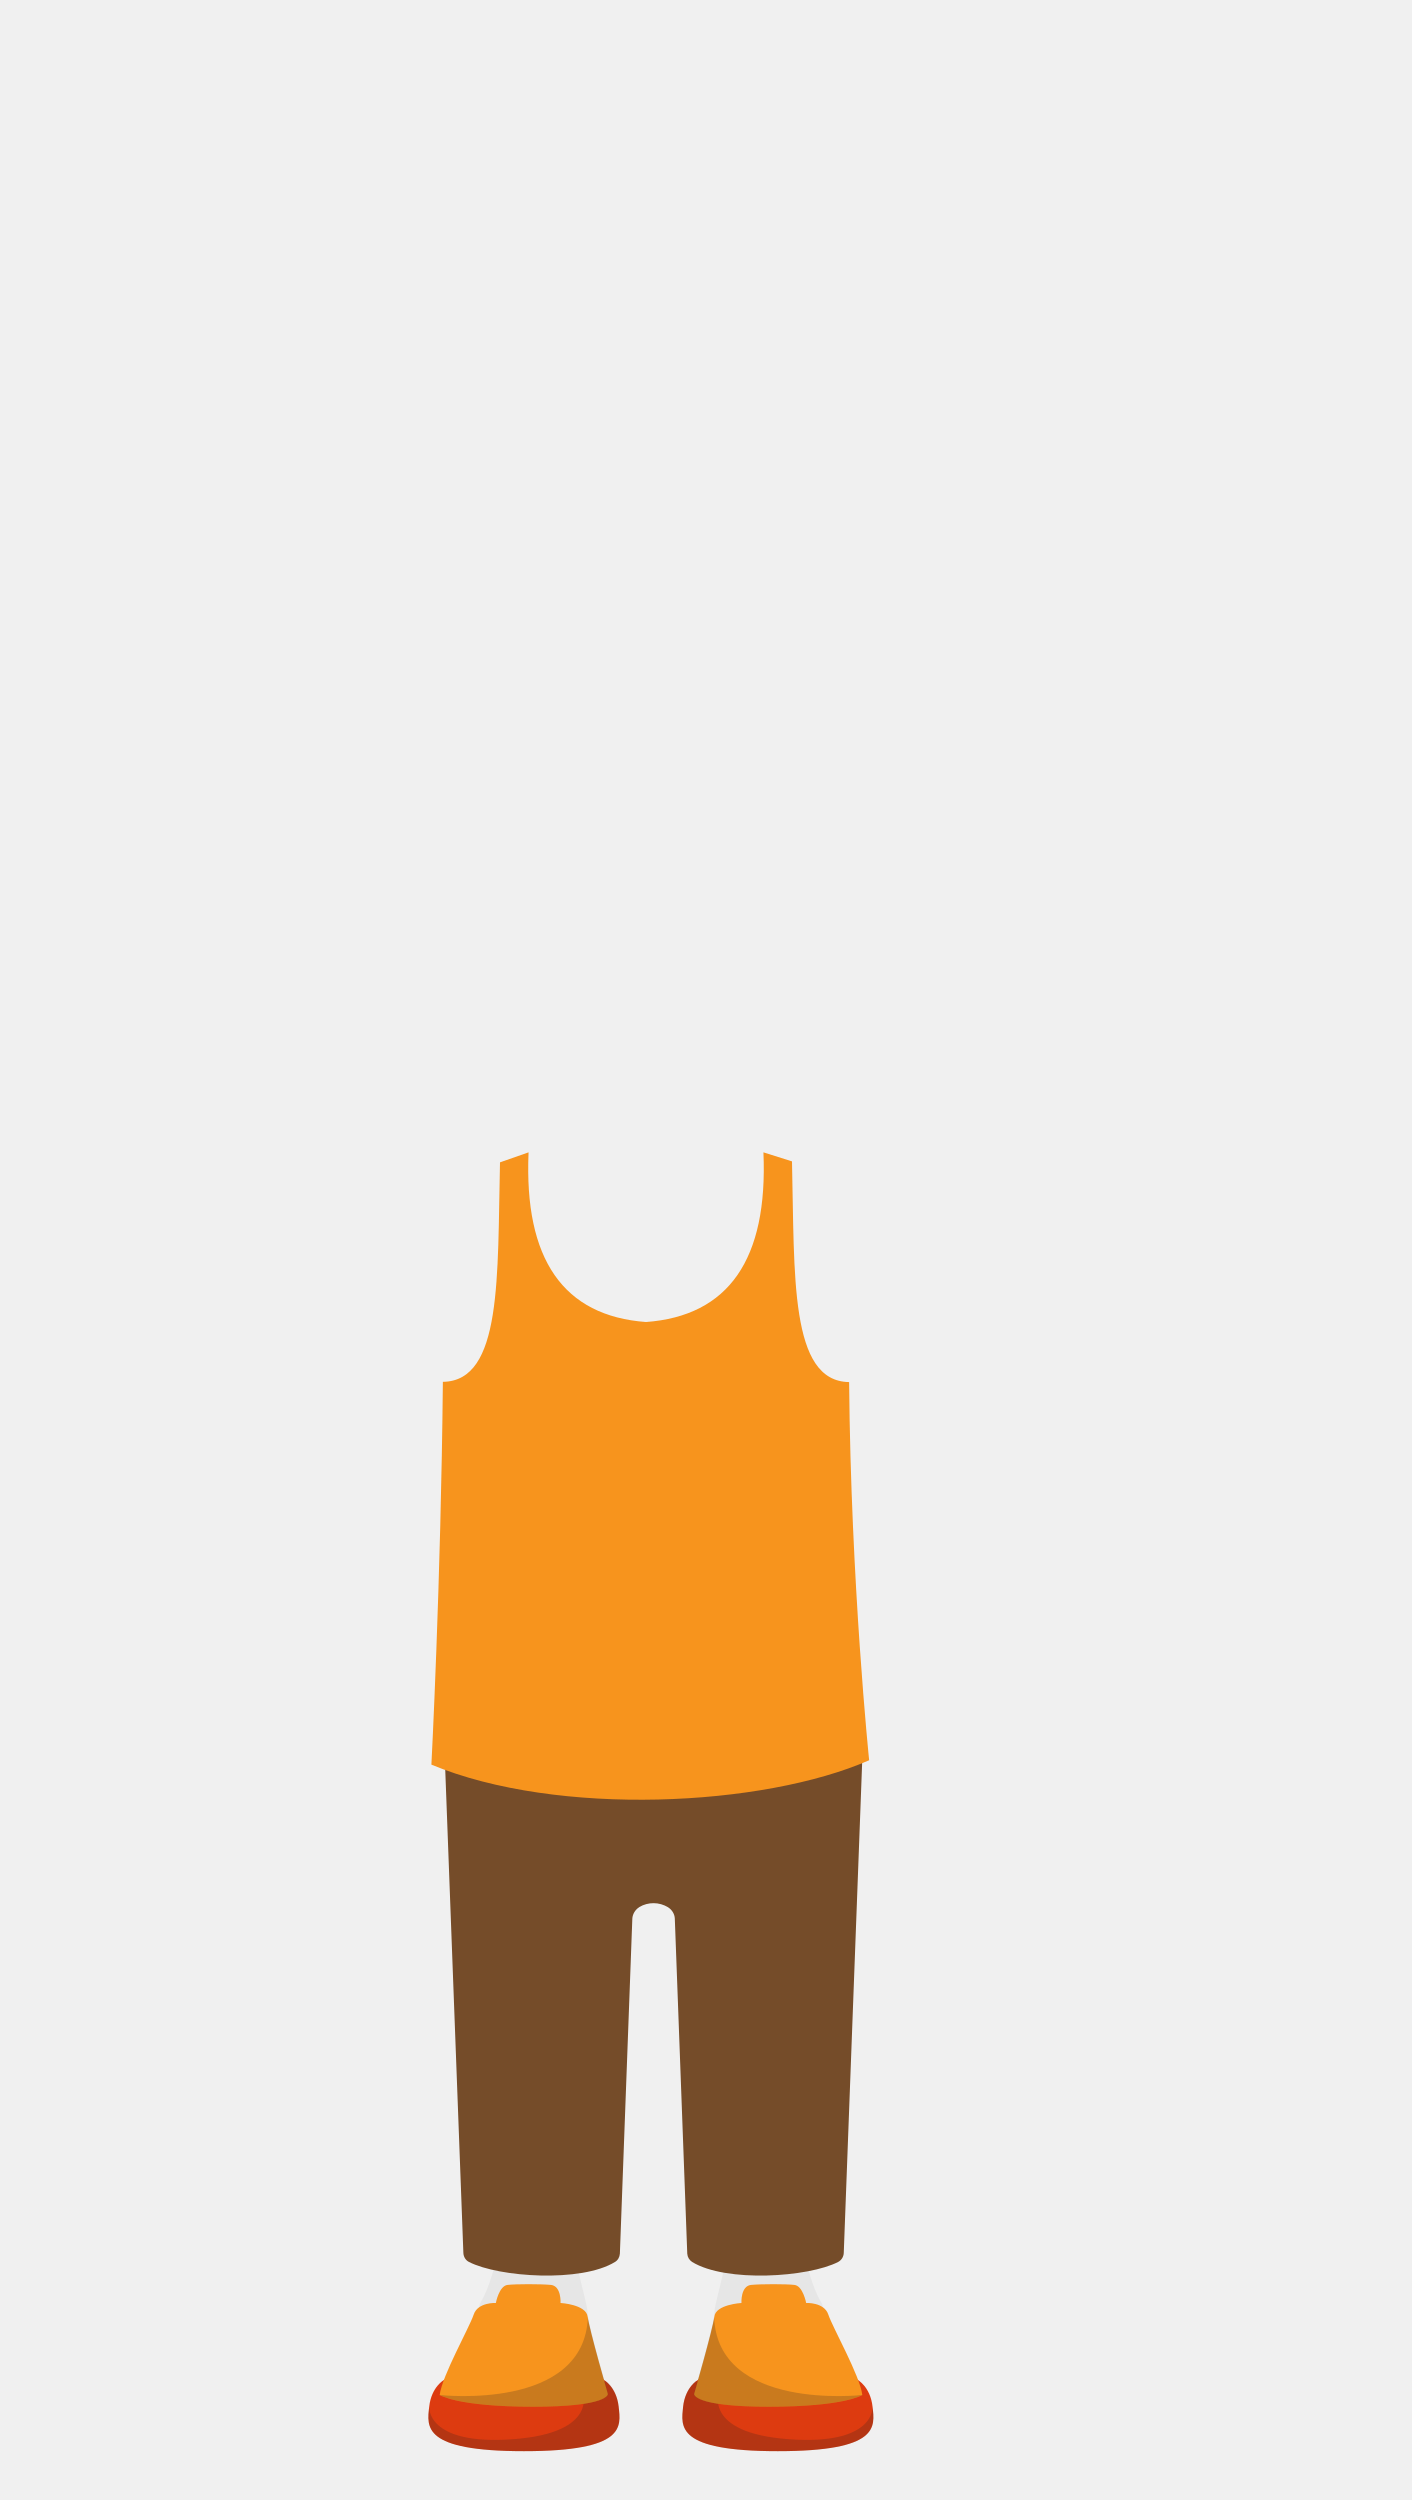
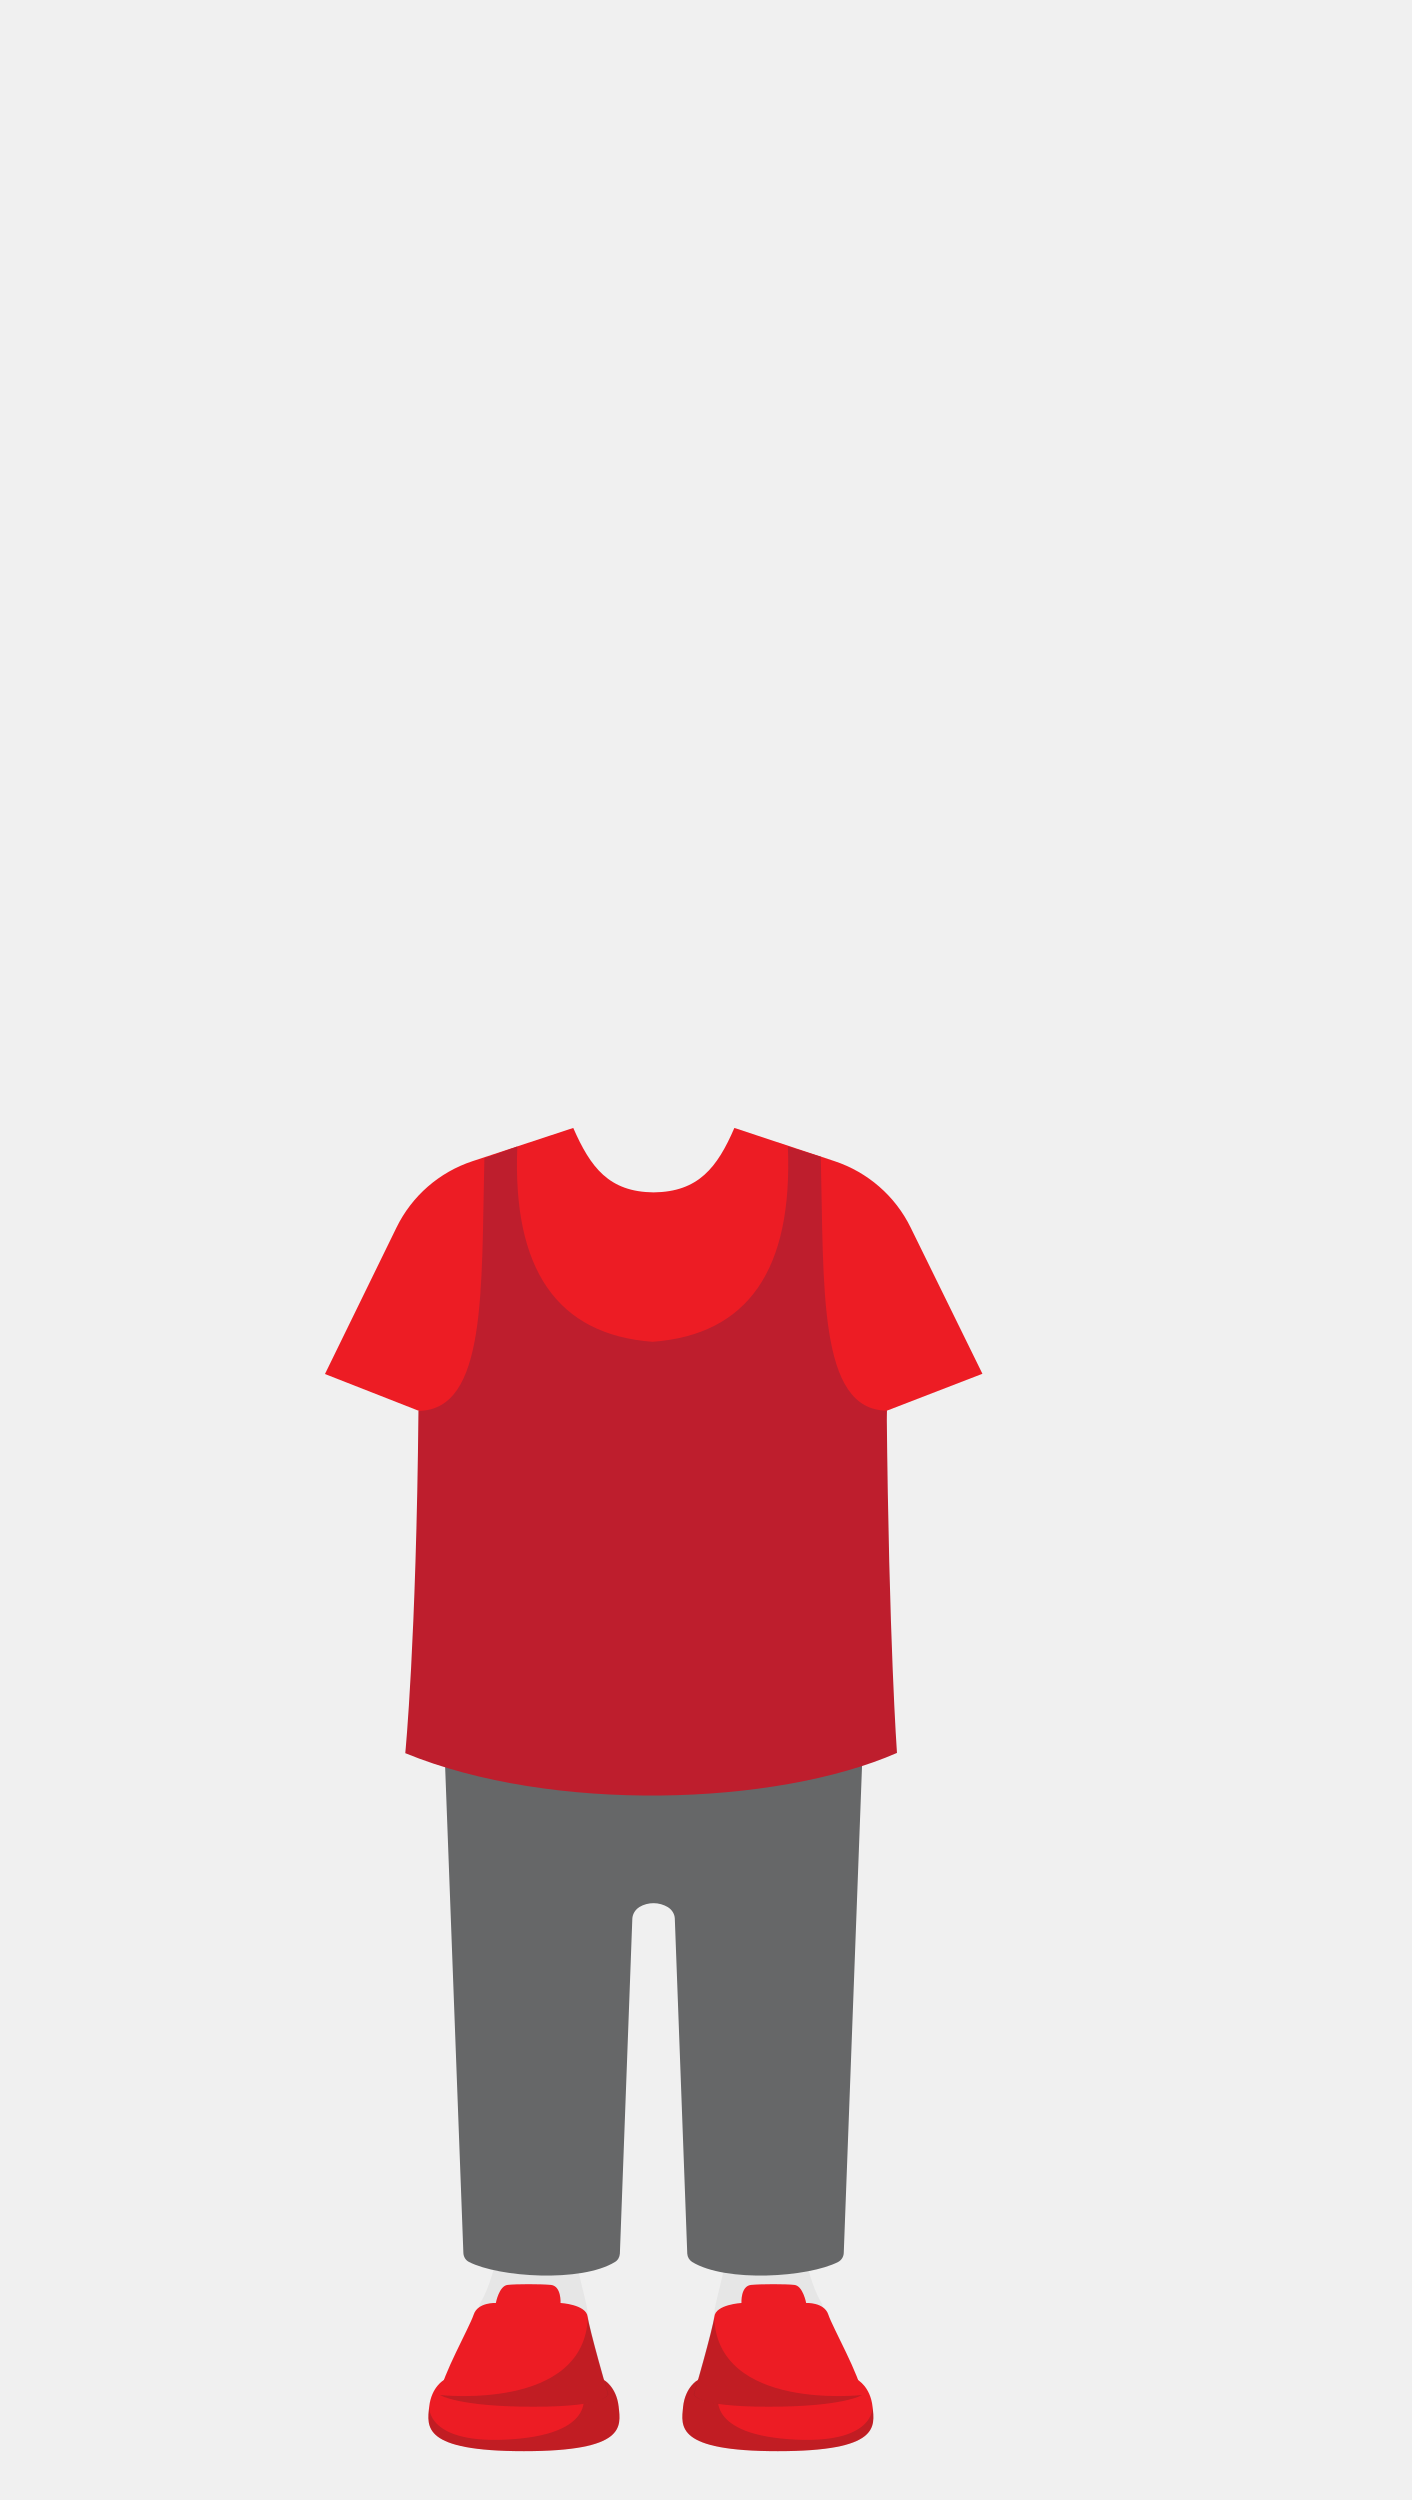
- <svg xmlns="http://www.w3.org/2000/svg" version="1.1" x="0px" y="0px" viewBox="0 0 578 1024" style="enable-background:new 0 0 578 1024;" xml:space="preserve">
+ <svg xmlns="http://www.w3.org/2000/svg" version="1.1" id="Layer_1" x="0px" y="0px" viewBox="0 0 578 1024" style="enable-background:new 0 0 578 1024;" xml:space="preserve">
  <style type="text/css">
	.st0{display:none;}
- 	.st1{fill:#754C29;}
+ 	.st1{display:inline;fill:#754C29;}
	.st2{display:inline;fill:#FBD3A8;}
- 	.st3{display:inline;opacity:0.35;fill:#F8A364;}
+ 	.st3{display:inline;opacity:0.35;fill:#F8A364;enable-background:new    ;}
	.st4{display:inline;}
	.st5{fill:#FBD3A8;}
	.st6{fill:#FBBD89;}
	.st7{fill:#603813;}
- 	.st8{display:inline;fill:#F15A29;}
- 	.st9{display:inline;fill:#F7941D;}
- 	.st10{display:inline;fill:#333333;}
- 	.st11{fill:#E6E6E6;}
- 	.st12{fill:#DD3B10;}
- 	.st13{opacity:0.22;fill:#231F20;}
- 	.st14{fill:#F7941D;}
- 	.st15{fill:#1A4C82;}
- 	.st16{fill:#F8A364;}
- 	.st17{fill:#4D4E4E;}
- 	.st18{fill:#FFFFFF;}
- 	.st19{fill:#EF8971;}
- 	.st20{display:inline;fill:#707376;}
- 	.st21{display:inline;fill:#754C29;}
+ 	.st8{display:inline;fill:#F8A364;}
+ 	.st9{fill:#4D4E4E;}
+ 	.st10{fill:#FFFFFF;}
+ 	.st11{fill:#F8A364;}
+ 	.st12{display:inline;fill:#EF8971;}
+ 	.st13{display:inline;fill:#4D4E4E;}
+ 	.st14{fill:#F15A29;}
+ 	.st15{fill:#F7941D;}
+ 	.st16{display:inline;fill:#F7941D;}
+ 	.st17{display:inline;fill:#333333;}
+ 	.st18{fill:#E6E6E6;}
+ 	.st19{fill:#ED1C24;}
+ 	.st20{opacity:0.22;fill:#231F20;enable-background:new    ;}
+ 	.st21{fill:#BE1E2D;}
+ 	.st22{fill:#666768;}
</style>
-   <g id="Layer_1" class="st0">
-     <path class="st1" d="M279.1,709.2h-4.8h-87.1l8.1,175.3c0.1,1.6,1,3,2.4,3.7c12.8,6.6,48,8.9,62.5,0c1.2-0.8,2-2.1,2.1-3.5   l5.4-101.5c0.1-2,1.2-3.8,3-4.9l0.1-0.1c3.8-2.2,8.4-2.2,12.2,0.1l0,0c1.7,1,2.8,2.8,2.9,4.8l5.4,101.6c0.1,1.4,0.9,2.8,2.1,3.5   c14.5,8.9,49.7,6.6,62.5,0c1.4-0.7,2.3-2.1,2.4-3.7l8.1-175.3H279.1z" />
-     <path class="st2" d="M374.1,709.8l4.6-19.7l0,0c0-5.8-0.3-11.6-1.1-17.3c-5.2-41-18.1-91.2-31.6-130.3c-3.2-9.3-5.2-19-6-28.8   l-0.3-4.5c-0.8-10.9,9.8-19,20.1-15.4h0c6,2.1,10.4,7.1,11.9,13.2c11,45.9,26.1,140.1,28.7,164c0.6,5.3,0.8,10.7,0.8,16.1v0   c1.5,16.3,6.6,30.7,5.7,40.6c-0.2,2.1-1.1,4-2.7,5.5l-6.1,5.9c-1.2,5-4,8-9.9,7.1c-2.3,3.6-4.5,6.7-6.6,7.5   c-0.6,0.3-1.3-0.2-1.2-0.8c0.8-5.9,4.3-34.3,3-34.5c-4.2-0.5-4.5,15.8-7.9,15.4c-2.7-0.3-2.3-14.8-2.1-20.1   C373.7,712.3,373.8,711.1,374.1,709.8z" />
-     <path class="st2" d="M159.6,709.8l-4.6-19.7l0,0c0-5.8,0.3-11.6,1.1-17.3c5.2-41,18.1-91.2,31.6-130.3c3.2-9.3,5.2-19,6-28.8   l0.3-4.5c0.8-10.9-9.8-19-20.1-15.4h0c-6,2.1-10.4,7.1-11.9,13.2c-11,45.9-26.1,140.1-28.7,164c-0.6,5.3-0.8,10.7-0.8,16.1v0   c-1.5,16.3-6.6,30.7-5.7,40.6c0.2,2.1,1.1,4,2.7,5.5l6.1,5.9c1.2,5,4,8,9.9,7.1c2.3,3.6,4.5,6.7,6.6,7.5c0.6,0.3,1.3-0.2,1.2-0.8   c-0.8-5.9-4.3-34.3-3-34.5c4.2-0.5,4.5,15.8,7.9,15.4c2.7-0.3,2.3-14.8,2.1-20.1C160,712.3,159.9,711.1,159.6,709.8z" />
+   <g id="Layer_1_00000103968190772570502310000011214541748767300772_" class="st0">
+     <path class="st1" d="M279.1,709.2h-4.8h-87.1l8.1,175.3c0.1,1.6,1,3,2.4,3.7c12.8,6.6,48,8.9,62.5,0c1.2-0.8,2-2.1,2.1-3.5   l5.4-101.5c0.1-2,1.2-3.8,3-4.9l0.1-0.1c3.8-2.2,8.4-2.2,12.2,0.1l0,0c1.7,1,2.8,2.8,2.9,4.8l5.4,101.6c0.1,1.4,0.9,2.8,2.1,3.5   c14.5,8.9,49.7,6.6,62.5,0c1.4-0.7,2.3-2.1,2.4-3.7l8.1-175.3L279.1,709.2L279.1,709.2z" />
+     <path class="st2" d="M374.1,709.8l4.6-19.7l0,0c0-5.8-0.3-11.6-1.1-17.3c-5.2-41-18.1-91.2-31.6-130.3c-3.2-9.3-5.2-19-6-28.8   l-0.3-4.5c-0.8-10.9,9.8-19,20.1-15.4l0,0c6,2.1,10.4,7.1,11.9,13.2c11,45.9,26.1,140.1,28.7,164c0.6,5.3,0.8,10.7,0.8,16.1l0,0   c1.5,16.3,6.6,30.7,5.7,40.6c-0.2,2.1-1.1,4-2.7,5.5l-6.1,5.9c-1.2,5-4,8-9.9,7.1c-2.3,3.6-4.5,6.7-6.6,7.5   c-0.6,0.3-1.3-0.2-1.2-0.8c0.8-5.9,4.3-34.3,3-34.5c-4.2-0.5-4.5,15.8-7.9,15.4c-2.7-0.3-2.3-14.8-2.1-20.1   C373.7,712.3,373.8,711.1,374.1,709.8z" />
+     <path class="st2" d="M159.6,709.8l-4.6-19.7l0,0c0-5.8,0.3-11.6,1.1-17.3c5.2-41,18.1-91.2,31.6-130.3c3.2-9.3,5.2-19,6-28.8   l0.3-4.5c0.8-10.9-9.8-19-20.1-15.4l0,0c-6,2.1-10.4,7.1-11.9,13.2c-11,45.9-26.1,140.1-28.7,164c-0.6,5.3-0.8,10.7-0.8,16.1l0,0   c-1.5,16.3-6.6,30.7-5.7,40.6c0.2,2.1,1.1,4,2.7,5.5l6.1,5.9c1.2,5,4,8,9.9,7.1c2.3,3.6,4.5,6.7,6.6,7.5c0.6,0.3,1.3-0.2,1.2-0.8   c-0.8-5.9-4.3-34.3-3-34.5c4.2-0.5,4.5,15.8,7.9,15.4c2.7-0.3,2.3-14.8,2.1-20.1C160,712.3,159.9,711.1,159.6,709.8z" />
    <path class="st2" d="M297.2,424.3h-27.9h-4.2h-27.9c0.5,24.3-2.9,39.6-6.5,49.2c-1.3,3.6-0.3,7.7,2.6,10.2   c13.1,11.7,52.2,15.9,68.1-1.3c2.4-2.6,3.1-6.3,1.9-9.6C300,463.3,296.7,448.1,297.2,424.3z" />
    <path class="st3" d="M239.2,427.6l56.5,0.4l1,16.5c-9,13.2-52.4,12.7-59.1-0.6L239.2,427.6z" />
    <g class="st4">
      <path class="st5" d="M135.6,361.5c-25.8,0-42.3-34.4-34.3-56.5c1.9-5.4,5.8-9.9,11-12.2c9.3-4,17.8,0.9,23.3,4.6V361.5z" />
      <path class="st6" d="M126.6,347.5c-16.1-3.4-23.2-42.6-3.1-40.1l11.4,1.3V349L126.6,347.5z" />
-       <path class="st7" d="M134.4,310.4c-2.6-0.9-5.2-1.8-7.9-2.2c-2.7-0.4-5.4-0.5-7.9,0.4c-2.5,0.9-4.5,2.8-5.6,5.3    c-1.1,2.5-1.6,5.3-1.8,8.2c-0.1-2.8,0.1-5.7,1-8.5c0.9-2.8,3-5.3,5.8-6.6c2.8-1.3,5.9-1.5,8.8-1.4c3,0.2,5.8,0.8,8.6,1.5    L134.4,310.4z" />
+       <path class="st7" d="M134.4,310.4c-2.6-0.9-5.2-1.8-7.9-2.2c-2.7-0.4-5.4-0.5-7.9,0.4s-4.5,2.8-5.6,5.3s-1.6,5.3-1.8,8.2    c-0.1-2.8,0.1-5.7,1-8.5s3-5.3,5.8-6.6c2.8-1.3,5.9-1.5,8.8-1.4c3,0.2,5.8,0.8,8.6,1.5L134.4,310.4z" />
    </g>
    <g class="st4">
      <path class="st5" d="M399.8,361.5c25.8,0,42.3-34.4,34.3-56.5c-1.9-5.4-5.8-9.9-11-12.2c-9.3-4-17.8,0.9-23.3,4.6V361.5z" />
      <path class="st6" d="M408.8,347.5c16.1-3.4,23.2-42.6,3.1-40.1l-11.4,1.3V349L408.8,347.5z" />
      <path class="st7" d="M400,307.1c2.8-0.7,5.7-1.3,8.6-1.5c2.9-0.1,6,0,8.8,1.4c2.8,1.3,4.9,3.8,5.8,6.6c0.9,2.8,1.1,5.7,1,8.5    c-0.2-2.8-0.6-5.6-1.8-8.2c-1.1-2.5-3.2-4.5-5.6-5.3c-2.5-0.9-5.2-0.8-7.9-0.4c-2.7,0.5-5.3,1.3-7.9,2.2L400,307.1z" />
    </g>
    <path class="st2" d="M410.7,229.5C388,138,330.9,118.7,276,115c-7.2-0.5-14.3-0.4-21.3,0.3c-69.3,6.2-123.6,62-130.3,131.3   C113.1,365.3,150.3,440,266.8,442.8h3.6C392.3,439.8,442,355.4,410.7,229.5z" />
-     <g>
-       <path class="st8" d="M382.9,497.3c-6.2-12.6-17.1-22.2-30.5-26.5l-40-13.2c-6.9,15.8-14.4,25.6-32.3,25.8    c-17.9-0.2-25.2-10-32.1-25.8l-40.2,13.2c-13.3,4.4-24.3,13.9-30.5,26.5l-28.6,58.5l37.5,14.7l14,136.7h75.9h7.8H360l13.3-136.7    l38.2-14.7L382.9,497.3z" />
-       <path class="st9" d="M377.4,707.3c0,0-3.2-44.3-4.1-136.7c-27.4-0.3-25-48.9-26.3-101.5l-13.2-4.1c2.1,49.3-16,75.2-54,78.1    c-38-2.8-56.1-28.8-54-78.1l-13.2,4.6c-1.3,52.6,1.1,100.7-26.3,101c-0.9,92.5-5.3,136.7-5.3,136.7    C239.4,731.4,328.7,728.5,377.4,707.3z" />
+     <path class="st8" d="M265.9,345.4c0.6,0.1,1.1,0,1.7-0.2c10.2-3,11.6,8.4,3.5,9.5c-7.8,0.7-11.9-1.9-14.4-5.3   c-1.4-1.9-0.3-4.6,2-4.9C260.6,344.1,263.3,344.8,265.9,345.4z" />
+     <g class="st4">
+       <ellipse class="st9" cx="213.2" cy="308.4" rx="11.7" ry="18.7" />
+       <ellipse class="st10" cx="214.4" cy="300.9" rx="5.2" ry="6.5" />
+     </g>
+     <g class="st4">
+       <ellipse class="st9" cx="320.2" cy="308.4" rx="11.7" ry="18.7" />
+       <ellipse class="st10" cx="319" cy="300.9" rx="5.2" ry="6.5" />
+     </g>
+     <g class="st4">
+       <path class="st11" d="M233.5,380.6c5.8,1.2,11.5,2.3,17.2,3.2c5.7,0.8,11.3,1.3,17,1.4s11.3-0.3,17-1.1c5.7-0.8,11.3-1.9,17.2-3.1    c-5,3.2-10.6,5.5-16.4,7.1s-11.8,2.3-17.9,2.3c-6-0.1-12-0.9-17.8-2.6C244.1,386.1,238.6,383.7,233.5,380.6z" />
+       <path class="st11" d="M251.6,396.5c2.9,0.1,5.7,0.3,8.4,0.5c2.8,0.2,5.5,0.3,8.2,0.4s5.5,0.1,8.2,0.1c2.8,0,5.5-0.1,8.4,0    c-2.6,1.3-5.3,2.2-8.2,2.7c-2.8,0.5-5.7,0.8-8.6,0.7c-2.9-0.1-5.8-0.5-8.5-1.2C256.9,399,254.2,398,251.6,396.5z" />
+     </g>
+     <circle class="st12" cx="188.1" cy="359.7" r="20.4" />
+     <circle class="st12" cx="354.4" cy="359.7" r="20.4" />
+     <path class="st13" d="M315,278.6c-10,0.2-13.8-9.4-6.8-15.3c2.9-2.4,6.9-3,10.7-2.6c10.4,1.1,16.9,4.8,18,11.9   c0.4,2.6-0.3,5.3-2.2,7c-3.7,3.4-9.4,2.1-15.6-0.4C317.7,278.7,316.4,278.6,315,278.6z" />
+     <path class="st13" d="M214.8,278.6c10,0.2,13.8-9.4,6.8-15.3c-2.9-2.4-6.9-3-10.7-2.6c-10.4,1.1-16.9,4.8-18,11.9   c-0.4,2.6,0.3,5.3,2.2,7c3.7,3.4,9.4,2.1,15.6-0.4C212.1,278.7,213.4,278.6,214.8,278.6z" />
+     <g class="st4">
+       <path class="st14" d="M382.9,497.3c-6.2-12.6-17.1-22.2-30.5-26.5l-40-13.2c-6.9,15.8-14.4,25.6-32.3,25.8    c-17.9-0.2-25.2-10-32.1-25.8l-40.2,13.2c-13.3,4.4-24.3,13.9-30.5,26.5l-28.6,58.5l37.5,14.7l14,136.7h75.9h7.8H360l13.3-136.7    l38.2-14.7L382.9,497.3z" />
+       <path class="st15" d="M377.4,707.3c0,0-3.2-44.3-4.1-136.7c-27.4-0.3-25-48.9-26.3-101.5l-13.2-4.1c2.1,49.3-16,75.2-54,78.1    c-38-2.8-56.1-28.8-54-78.1l-13.2,4.6c-1.3,52.6,1.1,100.7-26.3,101c-0.9,92.5-5.3,136.7-5.3,136.7    C239.4,731.4,328.7,728.5,377.4,707.3z" />
    </g>
    <polygon class="st2" points="339,715 195,715 185,512 349,512  " />
    <ellipse class="st2" cx="267" cy="507.5" rx="104" ry="36.5" />
    <path class="st2" d="M205,943l29,1l12.5-170.3h-56.6C196.6,849.4,205,943,205,943z" />
    <path class="st2" d="M247,982c0,8.3-14.1,15-31.5,15s-31.5-6.7-31.5-15s13-49,33-49C238,933,247,973.7,247,982z" />
    <path class="st2" d="M328.2,943l-29,1l-12.5-170.3h56.6C336.7,849.4,328.2,943,328.2,943z" />
    <path class="st2" d="M286.2,982c0,8.3,14.1,15,31.5,15s31.5-6.7,31.5-15s-13-49-33-49C295.2,933,286.2,973.7,286.2,982z" />
+     <polygon class="st16" points="344,774 190,774 195,715 339,715  " />
  </g>
-   <g id="Layer_2" class="st0">
-     <path class="st10" d="M230.9,160.7c-109-1.6-75,126.3-102.4,186.9c-67.9-156-54.2-268,72.3-282.9c61.7-106.7,149,33.5,242,4.6   c-1.2,7.9-5.6,14-11.1,19.7c-0.3,0.3-0.1,0.9,0.4,0.8c10.3-1,19.1-5.2,25.9-12.9c0,12.1-5.9,20.5-16.4,26c-0.4,0.2-0.3,0.9,0.2,0.9   c8.1,0.5,15.8-1.6,22.9-6.8c-1.2,7-5.7,11.9-11,15.9c-0.3,0.3-0.2,0.8,0.2,0.8c32.2,5.8,42.7,27.6,32.6,60.6   c-10.3,56.5-22.9,105.6-79.8,172.7c0.4-41.9-1-80.9-7.5-112c-0.7-3.4-3.6-5.9-7.1-6.1c-78.3-4.4-127.3-26.1-154.9-64.9   C235.6,162,233.3,160.8,230.9,160.7z" />
+   <g id="Layer_2_00000018928978964944070960000008635803863357923253_" class="st0">
+     <path class="st17" d="M230.9,160.7c-109-1.6-75,126.3-102.4,186.9c-67.9-156-54.2-268,72.3-282.9c61.7-106.7,149,33.5,242,4.6   c-1.2,7.9-5.6,14-11.1,19.7c-0.3,0.3-0.1,0.9,0.4,0.8c10.3-1,19.1-5.2,25.9-12.9c0,12.1-5.9,20.5-16.4,26c-0.4,0.2-0.3,0.9,0.2,0.9   c8.1,0.5,15.8-1.6,22.9-6.8c-1.2,7-5.7,11.9-11,15.9c-0.3,0.3-0.2,0.8,0.2,0.8c32.2,5.8,42.7,27.6,32.6,60.6   c-10.3,56.5-22.9,105.6-79.8,172.7c0.4-41.9-1-80.9-7.5-112c-0.7-3.4-3.6-5.9-7.1-6.1c-78.3-4.4-127.3-26.1-154.9-64.9   C235.6,162,233.3,160.8,230.9,160.7z" />
  </g>
  <g id="Layer_3">
-     <path class="st11" d="M236.1,923.3l1.4-18.5l-36.2,0.1c0,0,1.8,16.6,1.8,21c0,0-2.2,10.4-6.1,16.9c-3.9,6.5,7.2,13.1,21.5,13.1   c14.3,0,21.8-2.7,22.2-7.1C241.2,944.6,236.1,931,236.1,923.3z" />
-     <path class="st12" d="M253.4,985.8c-0.9-8.2-6.1-11-6.1-11c0-1.9-32.7,0-32.7,0s-32.7-1.9-32.7,0c0,0-5.2,2.8-6.1,11   c-0.9,8.2-3,18.2,38.8,18.2C256.4,1004,254.3,994,253.4,985.8z" />
-     <path class="st13" d="M214.6,1004c41.8,0,39.7-10,38.8-18.2c-0.7-6.5-4-9.6-5.4-10.6l-9.4,4.2c0,0,7.1,17.1-28.5,19.7   c-35.6,2.6-34.3-13.3-34.3-13.3C175,994,172.8,1004,214.6,1004z" />
-     <path class="st14" d="M229.6,943.3c0,0,0.4-6.9-3.9-7.4c-4.3-0.4-14.3-0.4-17.8,0c-3.5,0.4-4.8,7.4-4.8,7.4s-7.4-0.4-9.1,4.8   c-1.7,5.2-13,25.1-13.9,32.9c0,0,7.3,4.8,38.3,4.8c31,0,30.6-5.2,30.6-5.2s-7.7-26.6-8.3-31.7C240.1,943.9,229.6,943.3,229.6,943.3   z" />
-     <path class="st13" d="M249.1,980.6c0,0-7.7-26.6-8.3-31.7c-1.2,38.8-60.6,32.1-60.6,32.1s7.3,4.8,38.3,4.8   C249.5,985.8,249.1,980.6,249.1,980.6z" />
    <g>
-       <polygon class="st15" points="237.5,906.3 201.4,906.3 201.3,903.5 237.7,903.5   " />
+       <path class="st18" d="M236.1,923.3l1.4-18.5l-36.2,0.1c0,0,1.8,16.6,1.8,21c0,0-2.2,10.4-6.1,16.9c-3.9,6.5,7.2,13.1,21.5,13.1    s21.8-2.7,22.2-7.1C241.2,944.6,236.1,931,236.1,923.3z" />
+       <path class="st19" d="M253.4,985.8c-0.9-8.2-6.1-11-6.1-11c0-1.9-32.7,0-32.7,0s-32.7-1.9-32.7,0c0,0-5.2,2.8-6.1,11    c-0.9,8.2-3,18.2,38.8,18.2S254.3,994,253.4,985.8z" />
+       <path class="st20" d="M214.6,1004c41.8,0,39.7-10,38.8-18.2c-0.7-6.5-4-9.6-5.4-10.6l-9.4,4.2c0,0,7.1,17.1-28.5,19.7    c-35.6,2.6-34.3-13.3-34.3-13.3C175,994,172.8,1004,214.6,1004z" />
+       <path class="st19" d="M229.6,943.3c0,0,0.4-6.9-3.9-7.4c-4.3-0.4-14.3-0.4-17.8,0s-4.8,7.4-4.8,7.4s-7.4-0.4-9.1,4.8    c-1.7,5.2-13,25.1-13.9,32.9c0,0,7.3,4.8,38.3,4.8s30.6-5.2,30.6-5.2s-7.7-26.6-8.3-31.7C240.1,943.9,229.6,943.3,229.6,943.3z" />
+       <path class="st20" d="M249.1,980.6c0,0-7.7-26.6-8.3-31.7c-1.2,38.8-60.6,32.1-60.6,32.1s7.3,4.8,38.3,4.8    C249.5,985.8,249.1,980.6,249.1,980.6z" />
+       <g>
+         <polygon class="st21" points="237.5,906.3 201.4,906.3 201.3,903.5 237.7,903.5    " />
+       </g>
    </g>
-     <path class="st11" d="M297.2,923.3l-1.4-18.5L332,905c0,0-1.8,16.6-1.8,21c0,0,2.2,10.4,6.1,16.9c3.9,6.5-7.2,13.1-21.5,13.1   c-14.3,0-21.8-2.7-22.2-7.1C292,944.6,297.2,931,297.2,923.3z" />
-     <path class="st12" d="M279.8,985.8c0.9-8.2,6.1-11,6.1-11c0-1.9,32.7,0,32.7,0s32.7-1.9,32.7,0c0,0,5.2,2.8,6.1,11   c0.9,8.2,3,18.2-38.8,18.2C276.8,1004,279,994,279.8,985.8z" />
-     <path class="st13" d="M318.6,1004c-41.8,0-39.7-10-38.8-18.2c0.7-6.5,4-9.6,5.4-10.6l9.4,4.2c0,0-7.1,17.1,28.5,19.7   c35.6,2.6,34.3-13.3,34.3-13.3C358.3,994,360.4,1004,318.6,1004z" />
-     <path class="st14" d="M303.7,943.3c0,0-0.4-6.9,3.9-7.4c4.3-0.4,14.3-0.4,17.8,0c3.5,0.4,4.8,7.4,4.8,7.4s7.4-0.4,9.1,4.8   c1.7,5.2,13,25.1,13.9,32.9c0,0-7.3,4.8-38.3,4.8c-31,0-30.6-5.2-30.6-5.2s7.7-26.6,8.3-31.7C293.1,943.9,303.7,943.3,303.7,943.3z   " />
-     <path class="st13" d="M284.2,980.6c0,0,7.7-26.6,8.3-31.7c1.2,38.8,60.6,32.1,60.6,32.1s-7.3,4.8-38.3,4.8   C283.7,985.8,284.2,980.6,284.2,980.6z" />
    <g>
-       <polygon class="st15" points="295.7,906.3 331.8,906.3 332,903.5 295.6,903.5   " />
+       <path class="st18" d="M297.2,923.3l-1.4-18.5L332,905c0,0-1.8,16.6-1.8,21c0,0,2.2,10.4,6.1,16.9s-7.2,13.1-21.5,13.1    s-21.8-2.7-22.2-7.1C292,944.6,297.2,931,297.2,923.3z" />
+       <path class="st19" d="M279.8,985.8c0.9-8.2,6.1-11,6.1-11c0-1.9,32.7,0,32.7,0s32.7-1.9,32.7,0c0,0,5.2,2.8,6.1,11    s3,18.2-38.8,18.2C276.8,1004,279,994,279.8,985.8z" />
+       <path class="st20" d="M318.6,1004c-41.8,0-39.7-10-38.8-18.2c0.7-6.5,4-9.6,5.4-10.6l9.4,4.2c0,0-7.1,17.1,28.5,19.7    c35.6,2.6,34.3-13.3,34.3-13.3C358.3,994,360.4,1004,318.6,1004z" />
+       <path class="st19" d="M303.7,943.3c0,0-0.4-6.9,3.9-7.4c4.3-0.4,14.3-0.4,17.8,0s4.8,7.4,4.8,7.4s7.4-0.4,9.1,4.8    s13,25.1,13.9,32.9c0,0-7.3,4.8-38.3,4.8s-30.6-5.2-30.6-5.2s7.7-26.6,8.3-31.7C293.1,943.9,303.7,943.3,303.7,943.3z" />
+       <path class="st20" d="M284.2,980.6c0,0,7.7-26.6,8.3-31.7c1.2,38.8,60.6,32.1,60.6,32.1s-7.3,4.8-38.3,4.8    C283.7,985.8,284.2,980.6,284.2,980.6z" />
+       <g>
+         <polygon class="st21" points="295.7,906.3 331.8,906.3 332,903.5 295.6,903.5    " />
+       </g>
    </g>
  </g>
-   <g id="Layer_4">
-     <path class="st1" d="M270,715h-4.6h-83.4l7.8,207.9c0.1,1.5,0.9,2.9,2.3,3.6c12.3,6.3,46,8.5,59.8,0c1.2-0.7,1.9-2,2-3.4l5.1-137.2   c0.1-1.9,1.2-3.7,2.8-4.7l0.1-0.1c3.6-2.1,8.1-2.1,11.7,0.1l0,0c1.6,1,2.7,2.7,2.8,4.6l5.1,137.3c0.1,1.4,0.8,2.6,2,3.4   c13.9,8.5,47.5,6.3,59.8,0c1.3-0.7,2.2-2,2.3-3.6l7.8-207.9H270z" />
-     <path class="st14" d="M356,721c0,0-7.5-72.6-8.2-154.9c-24.4-0.3-22.3-43.5-23.4-90.4l-11.7-3.7c1.9,43.9-14.3,67-48.1,69.5   c-33.8-2.5-50-25.6-48.1-69.5l-11.7,4.1c-1.1,46.8,1,89.6-23.4,89.9c-0.8,82.3-4.7,156.8-4.7,156.8C228.5,744.3,312.7,740,356,721z   " />
-   </g>
-   <g id="Layer_5" class="st0">
-     <g class="st4">
-       <path class="st16" d="M265.9,345.4c0.6,0.1,1.1,0,1.7-0.2c10.2-3,11.6,8.4,3.5,9.5c-7.8,0.7-11.9-1.9-14.4-5.3    c-1.4-1.9-0.3-4.6,2-4.9C260.6,344.1,263.3,344.8,265.9,345.4z" />
-       <g>
-         <g>
-           <ellipse class="st17" cx="213.2" cy="308.4" rx="11.7" ry="18.7" />
-           <ellipse class="st18" cx="214.4" cy="300.9" rx="5.2" ry="6.5" />
-         </g>
-         <g>
-           <ellipse class="st17" cx="320.2" cy="308.4" rx="11.7" ry="18.7" />
-           <ellipse class="st18" cx="319" cy="300.9" rx="5.2" ry="6.5" />
-         </g>
-       </g>
-       <g>
-         <path class="st16" d="M233.5,380.6c5.8,1.2,11.5,2.3,17.2,3.2c5.7,0.8,11.3,1.3,17,1.4c5.7,0.1,11.3-0.3,17-1.1     c5.7-0.8,11.3-1.9,17.2-3.1c-5,3.2-10.6,5.5-16.4,7.1c-5.8,1.6-11.8,2.3-17.9,2.3c-6-0.1-12-0.9-17.8-2.6     C244.1,386.1,238.6,383.7,233.5,380.6z" />
-         <path class="st16" d="M251.6,396.5c2.9,0.1,5.7,0.3,8.4,0.5c2.8,0.2,5.5,0.3,8.2,0.4c2.7,0.1,5.5,0.1,8.2,0.1     c2.8,0,5.5-0.1,8.4,0c-2.6,1.3-5.3,2.2-8.2,2.7c-2.8,0.5-5.7,0.8-8.6,0.7c-2.9-0.1-5.8-0.5-8.5-1.2     C256.9,399,254.2,398,251.6,396.5z" />
-       </g>
-       <circle class="st19" cx="188.1" cy="359.7" r="20.4" />
-       <circle class="st19" cx="354.4" cy="359.7" r="20.4" />
-       <g>
-         <path class="st17" d="M315,278.6c-10,0.2-13.8-9.4-6.8-15.3c2.9-2.4,6.9-3,10.7-2.6c10.4,1.1,16.9,4.8,18,11.9     c0.4,2.6-0.3,5.3-2.2,7c-3.7,3.4-9.4,2.1-15.6-0.4C317.7,278.7,316.4,278.6,315,278.6z" />
-         <path class="st17" d="M214.8,278.6c10,0.2,13.8-9.4,6.8-15.3c-2.9-2.4-6.9-3-10.7-2.6c-10.4,1.1-16.9,4.8-18,11.9     c-0.4,2.6,0.3,5.3,2.2,7c3.7,3.4,9.4,2.1,15.6-0.4C212.1,278.7,213.4,278.6,214.8,278.6z" />
-       </g>
-     </g>
-     <polygon class="st9" points="344,774 190,774 195,715 339,715  " />
-     <ellipse class="st20" cx="809.5" cy="882.4" rx="139.3" ry="46.7" />
-     <g class="st4">
-       <path class="st5" d="M759.1,841.1h25.6l7.9-117.5H749C754.1,782,759.1,841.1,759.1,841.1z" />
-       <path class="st18" d="M784.6,839l1.1-14.3l-27.9,0.1c0,0,1.4,12.8,1.4,16.2c0,0-1.7,8-4.7,13c-3,5,5.6,10.1,16.6,10.1    c11,0,16.8-2.1,17.1-5.4C788.6,855.5,784.6,845,784.6,839z" />
-       <path class="st12" d="M798,887.3c-0.7-6.4-4.7-8.5-4.7-8.5c0-1.5-25.3,0-25.3,0s-25.3-1.5-25.3,0c0,0-4,2.1-4.7,8.5    c-0.7,6.4-2.3,14,29.9,14C800.3,901.3,798.7,893.6,798,887.3z" />
-       <path class="st13" d="M768.1,901.3c32.3,0,30.6-7.7,29.9-14c-0.5-5-3.1-7.4-4.2-8.2l-7.2,3.2c0,0,5.5,13.2-22,15.2    c-27.5,2-26.5-10.3-26.5-10.3C737.5,893.6,735.8,901.3,768.1,901.3z" />
-       <path class="st14" d="M779.6,854.5c0,0,0.3-5.4-3-5.7c-3.3-0.3-11-0.3-13.7,0c-2.7,0.3-3.7,5.7-3.7,5.7s-5.7-0.3-7,3.7    c-1.3,4-10,19.4-10.7,25.4c0,0,5.6,3.7,29.6,3.7c23.9,0,23.6-4,23.6-4s-5.9-20.5-6.4-24.4C787.8,854.9,779.6,854.5,779.6,854.5z" />
-       <path class="st13" d="M794.6,883.2c0,0-5.9-20.5-6.4-24.4c-0.9,30-46.8,24.8-46.8,24.8s5.6,3.7,29.6,3.7    C795,887.3,794.6,883.2,794.6,883.2z" />
-       <g>
-         <polygon class="st12" points="785.7,825.9 757.9,825.9 757.7,823.7 785.8,823.7    " />
-       </g>
-     </g>
-     <g class="st4">
-       <path class="st5" d="M857.8,841.1h-25.6l-7.9-117.5h43.7C862.8,782,857.8,841.1,857.8,841.1z" />
-       <path class="st18" d="M832.3,839l-1.1-14.3l27.9,0.1c0,0-1.4,12.8-1.4,16.2c0,0,1.7,8,4.7,13s-5.6,10.1-16.6,10.1    c-11,0-16.8-2.1-17.1-5.4C828.4,855.5,832.3,845,832.3,839z" />
-       <path class="st12" d="M818.9,887.3c0.7-6.4,4.7-8.5,4.7-8.5c0-1.5,25.3,0,25.3,0s25.3-1.5,25.3,0c0,0,4,2.1,4.7,8.5    c0.7,6.4,2.3,14-29.9,14S818.3,893.6,818.9,887.3z" />
-       <path class="st13" d="M848.9,901.3c-32.3,0-30.6-7.7-29.9-14c0.5-5,3.1-7.4,4.2-8.2l7.2,3.2c0,0-5.5,13.2,22,15.2    c27.5,2,26.5-10.3,26.5-10.3C879.5,893.6,881.1,901.3,848.9,901.3z" />
-       <path class="st14" d="M837.3,854.5c0,0-0.3-5.4,3-5.7c3.3-0.3,11-0.3,13.7,0c2.7,0.3,3.7,5.7,3.7,5.7s5.7-0.3,7,3.7    c1.3,4,10,19.4,10.7,25.4c0,0-5.6,3.7-29.6,3.7c-23.9,0-23.6-4-23.6-4s5.9-20.5,6.4-24.4C829.2,854.9,837.3,854.5,837.3,854.5z" />
-       <path class="st13" d="M822.3,883.2c0,0,5.9-20.5,6.4-24.4c0.9,30,46.8,24.8,46.8,24.8s-5.6,3.7-29.6,3.7    C822,887.3,822.3,883.2,822.3,883.2z" />
-       <g>
-         <polygon class="st12" points="831.2,825.9 859,825.9 859.2,823.7 831.1,823.7    " />
-       </g>
-     </g>
-     <path class="st21" d="M810.1,673.9h-3.7h-67.2l6.3,135.3c0.1,1.2,0.8,2.3,1.8,2.9c9.9,5.1,37,6.9,48.2,0c1-0.6,1.6-1.6,1.6-2.7   l4.1-78.4c0.1-1.6,0.9-3,2.3-3.8l0.1,0c2.9-1.7,6.5-1.7,9.4,0l0,0c1.3,0.8,2.2,2.2,2.2,3.7l4.1,78.4c0.1,1.1,0.7,2.1,1.6,2.7   c11.2,6.9,38.3,5.1,48.2,0c1.1-0.6,1.8-1.6,1.8-2.9l6.3-135.3H810.1z" />
-     <path class="st2" d="M720.6,682.8l-3.6-15.2l0,0c0-4.5,0.3-8.9,0.8-13.4c4.5-35.4,12.1-68.9,23.8-100.2l-23.8-13.9   c-8.5,31.2-15.5,92.8-17.6,112.7c-0.4,4.1-0.6,8.3-0.6,12.4v0c-1.2,12.6-5.1,23.7-4.4,31.3c0.1,1.6,0.9,3.1,2.1,4.2l4.7,4.6   c0.9,3.9,3.1,6.2,7.6,5.5c1.8,2.8,3.4,5.1,5.1,5.8c0.5,0.2,1-0.1,1-0.6c-0.6-4.6-3.3-26.5-2.3-26.6c3.2-0.4,3.5,12.2,6.1,11.9   c2.1-0.3,1.8-11.4,1.6-15.5C721,684.7,720.8,683.8,720.6,682.8z" />
-     <path class="st2" d="M901.9,682.8l3.6-15.2l0,0c0-4.5-0.3-8.9-0.8-13.4c-4.5-35.4-12.1-68.9-23.8-100.2l23.8-13.9   c8.5,31.2,15.5,92.8,17.6,112.7c0.4,4.1,0.6,8.3,0.6,12.4v0c1.2,12.6,5.1,23.7,4.4,31.3c-0.1,1.6-0.9,3.1-2.1,4.2l-4.7,4.6   c-0.9,3.9-3.1,6.2-7.6,5.5c-1.8,2.8-3.4,5.1-5.1,5.8c-0.5,0.2-1-0.1-1-0.6c0.6-4.6,3.3-26.5,2.3-26.6c-3.2-0.4-3.5,12.2-6.1,11.9   c-2.1-0.3-1.8-11.4-1.6-15.5C901.6,684.7,901.7,683.8,901.9,682.8z" />
-     <path class="st2" d="M834.1,454h-21.5h-3.2h-21.5c0.4,18.8-2.2,30.6-5,38c-1,2.8-0.2,5.9,2,7.9c10.1,9,40.3,12.3,52.6-1   c1.8-2,2.4-4.8,1.5-7.4C836.2,484.1,833.7,472.4,834.1,454z" />
-     <path class="st8" d="M890.2,510.3c-4.8-9.7-13.2-17.1-23.5-20.5l-30.8-10.2c-5.3,12.2-11.1,19.8-24.9,19.9   c-13.8-0.1-19.5-7.7-24.8-19.9l-31,10.2c-10.3,3.4-18.8,10.8-23.5,20.5l-22.1,45.1l29,11.4l10.8,105.5h58.5h6h58.5l10.3-105.5   l29.5-11.4L890.2,510.3z" />
-     <path class="st9" d="M885.9,672.3c0,0-2.5-34.2-3.1-105.5c-21.1-0.3-19.3-37.7-20.3-78.3l-10.1-3.2c1.6,38.1-12.4,58.1-41.7,60.2   c-29.3-2.2-43.3-22.2-41.7-60.2l-10.1,3.6c-1,40.6,0.8,77.7-20.3,77.9c-0.7,71.3-4.1,105.5-4.1,105.5   C779.4,690.9,848.4,688.8,885.9,672.3z" />
+   <path class="st22" d="M270,715h-4.6H182l7.8,207.9c0.1,1.5,0.9,2.9,2.3,3.6c12.3,6.3,46,8.5,59.8,0c1.2-0.7,1.9-2,2-3.4l5.1-137.2  c0.1-1.9,1.2-3.7,2.8-4.7l0.1-0.1c3.6-2.1,8.1-2.1,11.7,0.1l0,0c1.6,1,2.7,2.7,2.8,4.6l5.1,137.3c0.1,1.4,0.8,2.6,2,3.4  c13.9,8.5,47.5,6.3,59.8,0c1.3-0.7,2.2-2,2.3-3.6l7.8-207.9H270z" />
+   <g>
+     <path class="st19" d="M373,502.8c-6.3-12.9-17.6-22.7-31.2-27.2l-41-13.6c-7,16.2-14.7,26.2-33.1,26.4   c-18.3-0.2-25.8-10.2-32.9-26.4l-41.2,13.6c-13.7,4.5-24.9,14.3-31.2,27.2l-29.3,60l38.5,15.1L186,718h77.8h8h77.8l13.7-140.2   l39.1-15.1L373,502.8z" />
+     <path class="st21" d="M367.4,718c0,0-3.3-45.4-4.2-140.2c-28.1-0.3-25.7-50.1-27-104l-13.5-4.2c2.1,50.6-16.4,77.1-55.4,80   c-39-2.9-57.5-29.5-55.4-80l-13.5,4.8c-1.3,53.9,1.1,103.2-27,103.5c-0.9,94.8-5.4,140.2-5.4,140.2   C225.9,742.7,317.5,739.8,367.4,718z" />
  </g>
</svg>
